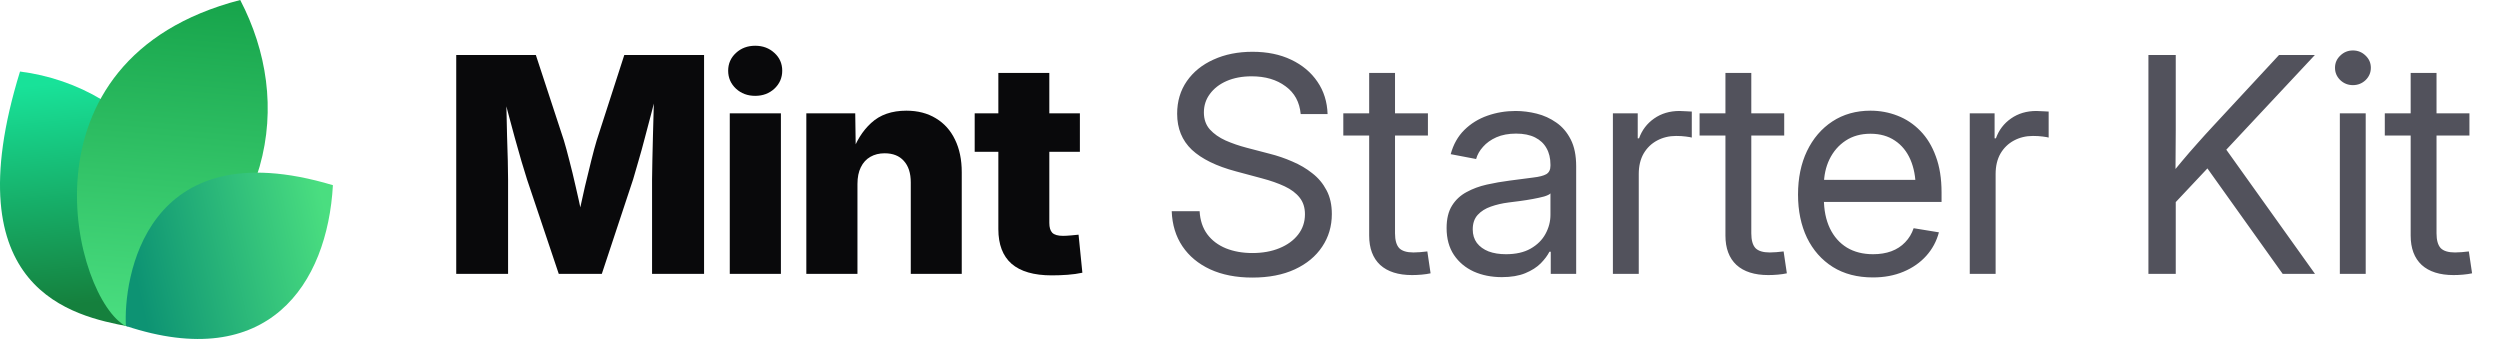
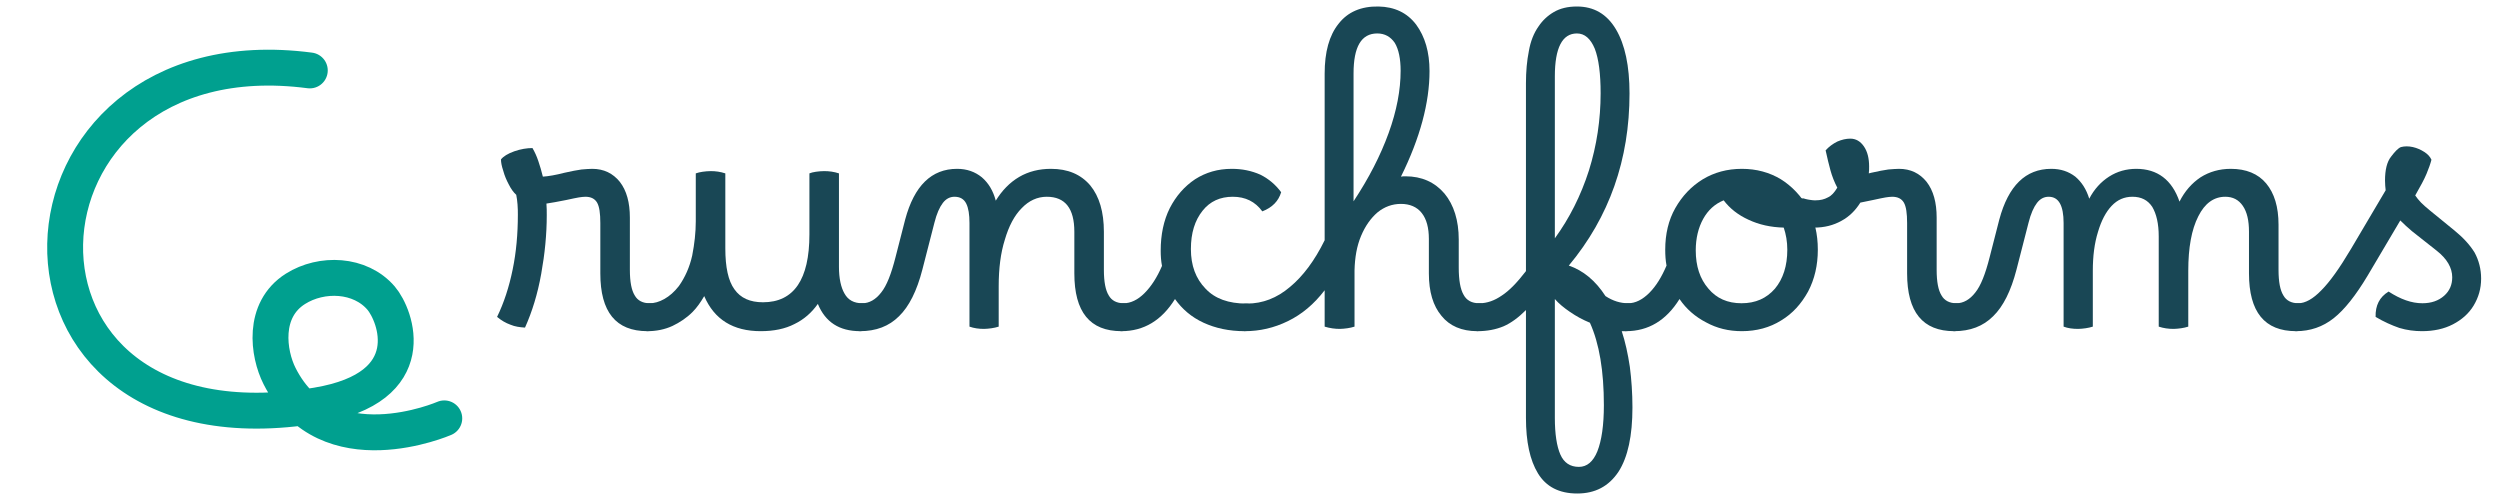
- <svg xmlns="http://www.w3.org/2000/svg" width="177" height="24" viewBox="0 0 177 24" fill="none">
-   <path d="M9.061 23.108C5.268 22.377 -3.391 20.627 1.417 5.064C9.634 6.099 16.973 14.064 9.061 23.108Z" fill="url(#paint0_linear_17557_2020)" />
-   <path d="M8.919 23.094C5.276 21.222 0.784 4.209 17.007 0C20.757 7.193 19.621 16.545 8.919 23.094Z" fill="url(#paint1_linear_17557_2020)" />
-   <path d="M8.914 23.079C8.735 19.882 10.159 9.085 23.57 13.111C23.181 20.123 18.984 26.418 8.914 23.079Z" fill="url(#paint2_linear_17557_2020)" />
-   <path d="M32.301 19.392V3.894H37.938L39.925 9.948C40.036 10.315 40.164 10.787 40.31 11.362C40.462 11.938 40.611 12.552 40.757 13.204C40.91 13.855 41.048 14.483 41.173 15.086C41.305 15.682 41.412 16.192 41.495 16.615H40.695C40.771 16.192 40.871 15.682 40.996 15.086C41.128 14.49 41.267 13.866 41.412 13.214C41.565 12.562 41.714 11.948 41.86 11.373C42.005 10.79 42.133 10.315 42.244 9.948L44.2 3.894H49.848V19.392H46.166V12.704C46.166 12.357 46.173 11.917 46.187 11.383C46.2 10.849 46.214 10.27 46.228 9.646C46.249 9.022 46.266 8.391 46.28 7.753C46.301 7.115 46.311 6.519 46.311 5.964H46.623C46.485 6.561 46.332 7.181 46.166 7.826C45.999 8.471 45.833 9.102 45.666 9.719C45.507 10.336 45.351 10.901 45.198 11.414C45.053 11.928 44.928 12.357 44.824 12.704L42.608 19.392H39.561L37.314 12.704C37.203 12.357 37.072 11.928 36.919 11.414C36.773 10.901 36.614 10.34 36.441 9.729C36.274 9.112 36.104 8.481 35.931 7.836C35.764 7.192 35.608 6.567 35.463 5.964H35.827C35.834 6.512 35.844 7.105 35.858 7.743C35.872 8.374 35.886 9.005 35.9 9.636C35.92 10.26 35.938 10.839 35.952 11.373C35.965 11.907 35.972 12.351 35.972 12.704V19.392H32.301ZM51.668 19.392V8.024H55.288V19.392H51.668ZM53.468 6.786C52.927 6.786 52.473 6.616 52.105 6.276C51.738 5.93 51.554 5.507 51.554 5.007C51.554 4.508 51.738 4.088 52.105 3.749C52.473 3.409 52.927 3.239 53.468 3.239C54.009 3.239 54.463 3.409 54.83 3.749C55.198 4.082 55.382 4.501 55.382 5.007C55.382 5.507 55.198 5.93 54.83 6.276C54.463 6.616 54.009 6.786 53.468 6.786ZM60.708 13.027V19.392H57.088V8.024H60.551L60.593 10.967H60.281C60.593 10.024 61.061 9.268 61.685 8.7C62.309 8.124 63.138 7.836 64.171 7.836C64.975 7.836 65.672 8.017 66.262 8.377C66.851 8.731 67.302 9.234 67.614 9.885C67.933 10.537 68.092 11.307 68.092 12.194V19.392H64.483V12.912C64.483 12.26 64.32 11.754 63.994 11.394C63.675 11.033 63.221 10.853 62.632 10.853C62.25 10.853 61.914 10.936 61.623 11.102C61.332 11.269 61.106 11.515 60.947 11.841C60.787 12.16 60.708 12.555 60.708 13.027ZM76.456 8.024V10.749H69.008V8.024H76.456ZM70.683 5.163H74.292V15.783C74.292 16.102 74.361 16.334 74.5 16.48C74.646 16.625 74.899 16.698 75.259 16.698C75.405 16.698 75.596 16.688 75.831 16.667C76.074 16.646 76.251 16.629 76.362 16.615L76.632 19.309C76.313 19.378 75.963 19.427 75.582 19.455C75.207 19.482 74.836 19.496 74.469 19.496C73.2 19.496 72.25 19.222 71.619 18.674C70.995 18.127 70.683 17.308 70.683 16.22V5.163Z" fill="#09090B" />
-   <path d="M88.667 19.652C87.523 19.652 86.528 19.458 85.682 19.07C84.843 18.681 84.188 18.137 83.716 17.437C83.245 16.736 82.992 15.908 82.957 14.951H84.933C84.968 15.596 85.148 16.14 85.474 16.584C85.8 17.021 86.24 17.354 86.795 17.582C87.35 17.804 87.974 17.915 88.667 17.915C89.388 17.915 90.026 17.801 90.581 17.572C91.143 17.343 91.583 17.024 91.902 16.615C92.228 16.199 92.391 15.717 92.391 15.169C92.391 14.698 92.266 14.306 92.017 13.994C91.767 13.675 91.413 13.408 90.956 13.193C90.498 12.978 89.954 12.787 89.323 12.621L87.502 12.132C86.123 11.765 85.082 11.255 84.382 10.603C83.689 9.944 83.342 9.095 83.342 8.055C83.342 7.174 83.571 6.404 84.028 5.746C84.486 5.087 85.117 4.577 85.921 4.217C86.726 3.849 87.645 3.666 88.678 3.666C89.718 3.666 90.63 3.853 91.413 4.227C92.204 4.602 92.824 5.122 93.275 5.787C93.726 6.446 93.965 7.209 93.993 8.076H92.089C92.013 7.23 91.656 6.574 91.018 6.11C90.387 5.638 89.586 5.403 88.615 5.403C87.95 5.403 87.36 5.513 86.847 5.735C86.341 5.957 85.946 6.262 85.661 6.651C85.377 7.032 85.235 7.469 85.235 7.961C85.235 8.447 85.377 8.849 85.661 9.168C85.946 9.48 86.317 9.74 86.774 9.948C87.232 10.149 87.724 10.319 88.251 10.457L89.884 10.884C90.439 11.023 90.977 11.206 91.496 11.435C92.023 11.657 92.495 11.934 92.911 12.267C93.334 12.593 93.67 12.995 93.92 13.474C94.17 13.945 94.294 14.504 94.294 15.149C94.294 16.015 94.066 16.788 93.608 17.468C93.157 18.148 92.512 18.681 91.673 19.07C90.834 19.458 89.832 19.652 88.667 19.652ZM101.097 8.024V9.594H95.106V8.024H101.097ZM96.937 5.163H98.767V16.521C98.767 17 98.865 17.347 99.059 17.562C99.26 17.77 99.6 17.874 100.078 17.874C100.21 17.874 100.366 17.867 100.546 17.853C100.733 17.832 100.903 17.815 101.056 17.801L101.285 19.351C101.097 19.392 100.886 19.423 100.65 19.444C100.414 19.465 100.189 19.475 99.974 19.475C98.996 19.475 98.244 19.236 97.717 18.758C97.197 18.272 96.937 17.579 96.937 16.677V5.163ZM106.33 19.621C105.595 19.621 104.932 19.489 104.343 19.226C103.754 18.955 103.285 18.564 102.939 18.05C102.592 17.53 102.419 16.896 102.419 16.147C102.419 15.495 102.547 14.965 102.804 14.556C103.06 14.146 103.403 13.828 103.833 13.599C104.263 13.363 104.742 13.186 105.269 13.068C105.796 12.95 106.333 12.857 106.881 12.787C107.574 12.69 108.132 12.617 108.555 12.569C108.978 12.52 109.287 12.441 109.481 12.33C109.675 12.212 109.772 12.014 109.772 11.737V11.654C109.772 11.203 109.679 10.815 109.492 10.489C109.311 10.163 109.041 9.91 108.68 9.729C108.32 9.549 107.872 9.459 107.338 9.459C106.805 9.459 106.34 9.546 105.945 9.719C105.556 9.892 105.241 10.118 104.998 10.395C104.755 10.665 104.593 10.953 104.509 11.258L102.71 10.915C102.897 10.222 103.22 9.65 103.677 9.199C104.135 8.748 104.679 8.412 105.31 8.19C105.941 7.968 106.607 7.857 107.307 7.857C107.8 7.857 108.295 7.92 108.795 8.044C109.301 8.169 109.765 8.381 110.188 8.679C110.611 8.97 110.951 9.369 111.208 9.875C111.464 10.374 111.593 11.005 111.593 11.768V19.392H109.793V17.822H109.7C109.568 18.085 109.363 18.359 109.086 18.643C108.809 18.921 108.444 19.153 107.994 19.34C107.543 19.527 106.988 19.621 106.33 19.621ZM106.621 17.998C107.321 17.998 107.904 17.867 108.368 17.603C108.84 17.333 109.19 16.986 109.419 16.563C109.654 16.133 109.772 15.682 109.772 15.211V13.692C109.703 13.769 109.554 13.841 109.325 13.911C109.096 13.973 108.829 14.032 108.524 14.088C108.226 14.143 107.921 14.192 107.609 14.233C107.304 14.275 107.033 14.309 106.798 14.337C106.354 14.393 105.938 14.49 105.549 14.628C105.168 14.76 104.86 14.954 104.624 15.211C104.388 15.467 104.27 15.811 104.27 16.241C104.27 16.615 104.367 16.934 104.561 17.198C104.762 17.461 105.04 17.662 105.393 17.801C105.747 17.933 106.156 17.998 106.621 17.998ZM114.193 19.392V8.024H115.951V9.792H116.045C116.253 9.209 116.61 8.741 117.116 8.388C117.622 8.034 118.219 7.857 118.905 7.857C119.058 7.857 119.217 7.864 119.384 7.878C119.55 7.885 119.682 7.892 119.779 7.899V9.74C119.716 9.719 119.578 9.695 119.363 9.667C119.155 9.639 118.922 9.625 118.666 9.625C118.174 9.625 117.726 9.733 117.324 9.948C116.922 10.163 116.603 10.471 116.367 10.874C116.138 11.276 116.024 11.758 116.024 12.319V19.392H114.193ZM126.322 8.024V9.594H120.33V8.024H126.322ZM122.161 5.163H123.992V16.521C123.992 17 124.089 17.347 124.283 17.562C124.484 17.77 124.824 17.874 125.302 17.874C125.434 17.874 125.59 17.867 125.77 17.853C125.958 17.832 126.127 17.815 126.28 17.801L126.509 19.351C126.322 19.392 126.11 19.423 125.874 19.444C125.639 19.465 125.413 19.475 125.198 19.475C124.221 19.475 123.468 19.236 122.941 18.758C122.421 18.272 122.161 17.579 122.161 16.677V5.163ZM132.604 19.642C131.502 19.642 130.555 19.396 129.765 18.903C128.974 18.404 128.364 17.714 127.934 16.834C127.511 15.946 127.3 14.927 127.3 13.775C127.3 12.611 127.511 11.584 127.934 10.697C128.364 9.802 128.964 9.102 129.734 8.596C130.51 8.089 131.408 7.836 132.428 7.836C133.1 7.836 133.738 7.954 134.341 8.19C134.952 8.426 135.489 8.783 135.954 9.261C136.425 9.74 136.793 10.343 137.056 11.071C137.327 11.792 137.462 12.645 137.462 13.63V14.296H128.433V12.735H136.463L135.631 13.297C135.631 12.541 135.506 11.876 135.257 11.3C135.007 10.725 134.643 10.277 134.165 9.958C133.686 9.632 133.107 9.469 132.428 9.469C131.748 9.469 131.162 9.632 130.67 9.958C130.177 10.284 129.796 10.725 129.526 11.279C129.262 11.827 129.13 12.441 129.13 13.12V14.046C129.13 14.864 129.273 15.572 129.557 16.168C129.841 16.757 130.243 17.211 130.763 17.53C131.283 17.842 131.901 17.998 132.615 17.998C133.093 17.998 133.523 17.929 133.905 17.79C134.293 17.645 134.619 17.433 134.882 17.156C135.153 16.879 135.354 16.546 135.486 16.157L137.275 16.449C137.108 17.08 136.81 17.634 136.38 18.113C135.95 18.591 135.413 18.966 134.768 19.236C134.123 19.507 133.402 19.642 132.604 19.642ZM139.459 19.392V8.024H141.217V9.792H141.311C141.519 9.209 141.876 8.741 142.382 8.388C142.888 8.034 143.485 7.857 144.171 7.857C144.324 7.857 144.483 7.864 144.649 7.878C144.816 7.885 144.948 7.892 145.045 7.899V9.74C144.982 9.719 144.844 9.695 144.629 9.667C144.421 9.639 144.188 9.625 143.932 9.625C143.439 9.625 142.992 9.733 142.59 9.948C142.188 10.163 141.869 10.471 141.633 10.874C141.404 11.276 141.29 11.758 141.29 12.319V19.392H139.459ZM153.429 14.961V12.715C153.783 12.257 154.136 11.82 154.49 11.404C154.844 10.981 155.204 10.565 155.572 10.156C155.939 9.74 156.314 9.327 156.695 8.918L161.355 3.894H163.893L157.277 10.967H157.184L153.429 14.961ZM152.108 19.392V3.894H154.043V9.241L154.022 12.559L154.043 13.505V19.392H152.108ZM161.615 19.392L155.967 11.477L157.173 9.969L163.903 19.392H161.615ZM165.661 19.392V8.024H167.492V19.392H165.661ZM166.587 6.027C166.24 6.027 165.942 5.909 165.692 5.673C165.443 5.43 165.318 5.139 165.318 4.799C165.318 4.459 165.443 4.172 165.692 3.936C165.942 3.693 166.24 3.572 166.587 3.572C166.934 3.572 167.232 3.693 167.482 3.936C167.731 4.172 167.856 4.459 167.856 4.799C167.856 5.139 167.731 5.43 167.482 5.673C167.232 5.909 166.934 6.027 166.587 6.027ZM174.836 8.024V9.594H168.844V8.024H174.836ZM170.675 5.163H172.506V16.521C172.506 17 172.603 17.347 172.797 17.562C172.998 17.77 173.338 17.874 173.816 17.874C173.948 17.874 174.104 17.867 174.284 17.853C174.472 17.832 174.641 17.815 174.794 17.801L175.023 19.351C174.836 19.392 174.624 19.423 174.388 19.444C174.153 19.465 173.927 19.475 173.712 19.475C172.735 19.475 171.982 19.236 171.455 18.758C170.935 18.272 170.675 17.579 170.675 16.677V5.163Z" fill="#52525C" />
-   <defs>
-     <linearGradient id="paint0_linear_17557_2020" x1="3.776" y1="5.916" x2="5.232" y2="21.559" gradientUnits="userSpaceOnUse">
-       <stop stop-color="#18E299" />
-       <stop offset="1" stop-color="#15803D" />
-     </linearGradient>
-     <linearGradient id="paint1_linear_17557_2020" x1="12.171" y1="-0.718" x2="10.19" y2="22.983" gradientUnits="userSpaceOnUse">
-       <stop stop-color="#16A34A" />
-       <stop offset="1" stop-color="#4ADE80" />
-     </linearGradient>
-     <linearGradient id="paint2_linear_17557_2020" x1="23.133" y1="15.353" x2="9.338" y2="18.52" gradientUnits="userSpaceOnUse">
-       <stop stop-color="#4ADE80" />
-       <stop offset="1" stop-color="#0D9373" />
-     </linearGradient>
-   </defs>
+ <svg xmlns="http://www.w3.org/2000/svg" width="100%" height="100%" viewBox="0 0 3000 600" version="1.1" xml:space="preserve" style="fill-rule:evenodd;clip-rule:evenodd;stroke-linecap:round;stroke-linejoin:round;stroke-miterlimit:1.5;">
+   <g transform="matrix(1,0,0,1,-243.349,-430.678)">
+     <g transform="matrix(389.6,0,0,389.6,825.433,822.627)">
+       <path d="M0.123,0.003C0.107,0.002 0.092,-0 0.078,-0.006C0.064,-0.011 0.05,-0.019 0.037,-0.03C0.058,-0.073 0.074,-0.122 0.085,-0.176C0.096,-0.229 0.101,-0.286 0.101,-0.345C0.101,-0.354 0.101,-0.364 0.1,-0.376C0.099,-0.387 0.098,-0.397 0.096,-0.406C0.088,-0.413 0.08,-0.424 0.073,-0.438C0.066,-0.451 0.06,-0.465 0.056,-0.48C0.051,-0.495 0.049,-0.506 0.049,-0.515C0.056,-0.524 0.07,-0.533 0.09,-0.54C0.11,-0.547 0.129,-0.55 0.146,-0.55C0.153,-0.538 0.159,-0.525 0.164,-0.51C0.169,-0.495 0.174,-0.479 0.178,-0.462C0.195,-0.463 0.218,-0.467 0.245,-0.474C0.266,-0.479 0.284,-0.482 0.297,-0.484C0.31,-0.485 0.321,-0.486 0.33,-0.486C0.366,-0.486 0.394,-0.472 0.415,-0.446C0.436,-0.419 0.446,-0.382 0.446,-0.336L0.446,-0.175C0.446,-0.138 0.451,-0.112 0.461,-0.096C0.47,-0.08 0.486,-0.072 0.507,-0.072C0.516,-0.072 0.524,-0.068 0.529,-0.06C0.534,-0.052 0.536,-0.041 0.536,-0.028C0.536,-0.017 0.533,-0.008 0.528,0.001C0.522,0.01 0.513,0.014 0.5,0.014C0.403,0.014 0.355,-0.045 0.355,-0.164L0.355,-0.319C0.355,-0.349 0.352,-0.37 0.345,-0.382C0.338,-0.394 0.326,-0.4 0.309,-0.4C0.303,-0.4 0.296,-0.399 0.289,-0.398C0.282,-0.397 0.269,-0.394 0.25,-0.39C0.224,-0.385 0.204,-0.381 0.189,-0.379C0.19,-0.367 0.19,-0.355 0.19,-0.343C0.19,-0.284 0.184,-0.224 0.173,-0.163C0.162,-0.101 0.145,-0.046 0.123,0.003Z" style="fill:rgb(25,71,85);fill-rule:nonzero;" />
+     </g>
+     <g transform="matrix(389.6,0,0,389.6,1023.35,822.627)">
+       <path d="M-0.001,-0.072C0.013,-0.072 0.028,-0.076 0.044,-0.085C0.06,-0.094 0.075,-0.107 0.089,-0.125C0.108,-0.152 0.122,-0.183 0.13,-0.219C0.137,-0.255 0.141,-0.29 0.141,-0.324L0.141,-0.472C0.147,-0.474 0.154,-0.476 0.162,-0.477C0.17,-0.478 0.178,-0.479 0.187,-0.479C0.202,-0.479 0.217,-0.477 0.232,-0.472L0.232,-0.241C0.232,-0.183 0.241,-0.141 0.26,-0.115C0.279,-0.088 0.308,-0.075 0.348,-0.075C0.443,-0.075 0.491,-0.145 0.491,-0.284L0.491,-0.472C0.496,-0.474 0.503,-0.476 0.511,-0.477C0.519,-0.478 0.527,-0.479 0.536,-0.479C0.552,-0.479 0.567,-0.477 0.582,-0.472L0.582,-0.184C0.582,-0.149 0.588,-0.121 0.599,-0.102C0.61,-0.082 0.628,-0.072 0.654,-0.072C0.665,-0.072 0.673,-0.067 0.677,-0.058C0.681,-0.049 0.683,-0.039 0.683,-0.028C0.683,-0.017 0.68,-0.008 0.675,0.001C0.669,0.01 0.66,0.014 0.647,0.014C0.583,0.014 0.54,-0.014 0.517,-0.07C0.498,-0.043 0.474,-0.022 0.445,-0.008C0.416,0.007 0.381,0.014 0.341,0.014C0.256,0.014 0.198,-0.022 0.167,-0.094C0.156,-0.075 0.144,-0.058 0.131,-0.045C0.113,-0.027 0.092,-0.013 0.069,-0.002C0.045,0.009 0.019,0.014 -0.008,0.014C-0.017,0.014 -0.024,0.01 -0.03,0.001C-0.034,-0.009 -0.037,-0.018 -0.037,-0.029C-0.037,-0.04 -0.034,-0.05 -0.029,-0.059C-0.023,-0.068 -0.014,-0.072 -0.001,-0.072Z" style="fill:rgb(25,71,85);fill-rule:nonzero;" />
+     </g>
+     <g transform="matrix(389.6,0,0,389.6,1278.54,822.627)">
+       <path d="M-0.008,0.014C-0.017,0.014 -0.024,0.01 -0.029,0.002C-0.034,-0.006 -0.037,-0.016 -0.037,-0.029C-0.037,-0.058 -0.025,-0.072 -0.001,-0.072C0.02,-0.072 0.04,-0.083 0.057,-0.105C0.074,-0.126 0.088,-0.162 0.101,-0.213L0.131,-0.33C0.159,-0.434 0.212,-0.486 0.291,-0.486C0.321,-0.486 0.346,-0.477 0.367,-0.46C0.388,-0.442 0.402,-0.418 0.41,-0.388C0.429,-0.419 0.453,-0.444 0.482,-0.461C0.511,-0.478 0.544,-0.486 0.58,-0.486C0.632,-0.486 0.672,-0.469 0.701,-0.435C0.729,-0.401 0.743,-0.353 0.743,-0.292L0.743,-0.175C0.743,-0.138 0.748,-0.112 0.758,-0.096C0.767,-0.08 0.783,-0.072 0.804,-0.072C0.813,-0.072 0.821,-0.068 0.826,-0.06C0.83,-0.052 0.833,-0.041 0.833,-0.028C0.833,-0.017 0.83,-0.008 0.825,0.001C0.819,0.01 0.81,0.014 0.797,0.014C0.7,0.014 0.652,-0.045 0.652,-0.164L0.652,-0.292C0.652,-0.364 0.624,-0.4 0.567,-0.4C0.538,-0.4 0.512,-0.388 0.49,-0.365C0.467,-0.342 0.45,-0.309 0.438,-0.268C0.425,-0.227 0.419,-0.179 0.419,-0.124L0.419,-0C0.412,0.002 0.405,0.004 0.397,0.005C0.389,0.006 0.381,0.007 0.374,0.007C0.358,0.007 0.343,0.005 0.329,-0L0.329,-0.319C0.329,-0.345 0.326,-0.365 0.319,-0.379C0.312,-0.393 0.3,-0.4 0.283,-0.4C0.269,-0.4 0.257,-0.394 0.247,-0.381C0.237,-0.368 0.228,-0.348 0.221,-0.32L0.184,-0.176C0.167,-0.11 0.143,-0.062 0.112,-0.032C0.081,-0.001 0.041,0.014 -0.008,0.014Z" style="fill:rgb(25,71,85);fill-rule:nonzero;" />
+     </g>
+     <g transform="matrix(389.6,0,0,389.6,1592.17,822.627)">
+       <path d="M-0.001,-0.072C0.02,-0.072 0.042,-0.082 0.063,-0.103C0.084,-0.124 0.102,-0.152 0.117,-0.187C0.114,-0.202 0.113,-0.218 0.113,-0.234C0.113,-0.283 0.122,-0.327 0.141,-0.365C0.16,-0.402 0.186,-0.432 0.219,-0.454C0.252,-0.475 0.289,-0.486 0.332,-0.486C0.364,-0.486 0.393,-0.48 0.42,-0.468C0.446,-0.455 0.467,-0.437 0.484,-0.414C0.476,-0.387 0.457,-0.367 0.426,-0.355C0.404,-0.385 0.374,-0.4 0.335,-0.4C0.296,-0.4 0.265,-0.386 0.242,-0.357C0.218,-0.327 0.206,-0.288 0.206,-0.239C0.206,-0.188 0.221,-0.148 0.251,-0.117C0.28,-0.086 0.322,-0.071 0.377,-0.071C0.386,-0.071 0.393,-0.067 0.399,-0.059C0.404,-0.05 0.407,-0.04 0.407,-0.027C0.407,-0.014 0.404,-0.004 0.398,0.003C0.391,0.01 0.382,0.014 0.371,0.014C0.324,0.014 0.282,0.005 0.245,-0.012C0.208,-0.029 0.179,-0.054 0.157,-0.085C0.116,-0.019 0.061,0.014 -0.008,0.014C-0.017,0.014 -0.024,0.01 -0.029,0.002C-0.034,-0.006 -0.037,-0.016 -0.037,-0.029C-0.037,-0.058 -0.025,-0.072 -0.001,-0.072Z" style="fill:rgb(25,71,85);fill-rule:nonzero;" />
+     </g>
+     <g transform="matrix(389.6,0,0,389.6,1778.39,822.627)">
+       <path d="M-0.106,0.014C-0.115,0.014 -0.122,0.01 -0.128,0.002C-0.133,-0.006 -0.136,-0.016 -0.136,-0.029C-0.136,-0.057 -0.124,-0.071 -0.099,-0.071C-0.051,-0.071 -0.007,-0.088 0.033,-0.122C0.073,-0.155 0.109,-0.203 0.14,-0.266L0.14,-0.779C0.14,-0.846 0.154,-0.897 0.183,-0.933C0.211,-0.969 0.252,-0.987 0.306,-0.986C0.355,-0.985 0.394,-0.967 0.422,-0.93C0.449,-0.893 0.463,-0.846 0.463,-0.787C0.463,-0.69 0.434,-0.581 0.375,-0.462C0.38,-0.463 0.384,-0.463 0.389,-0.463C0.439,-0.463 0.479,-0.445 0.509,-0.41C0.538,-0.375 0.553,-0.327 0.553,-0.268L0.553,-0.182C0.553,-0.143 0.558,-0.115 0.568,-0.098C0.577,-0.081 0.593,-0.072 0.616,-0.072C0.627,-0.072 0.634,-0.068 0.639,-0.06C0.644,-0.051 0.646,-0.041 0.646,-0.028C0.646,-0.015 0.643,-0.005 0.637,0.003C0.63,0.01 0.621,0.014 0.61,0.014C0.562,0.014 0.525,-0.002 0.5,-0.033C0.474,-0.064 0.461,-0.107 0.461,-0.164L0.461,-0.27C0.461,-0.304 0.454,-0.331 0.439,-0.35C0.424,-0.369 0.402,-0.378 0.375,-0.378C0.348,-0.378 0.324,-0.369 0.303,-0.352C0.282,-0.334 0.265,-0.31 0.252,-0.279C0.239,-0.248 0.233,-0.213 0.232,-0.173L0.232,-0C0.225,0.002 0.218,0.004 0.21,0.005C0.202,0.006 0.194,0.007 0.187,0.007C0.172,0.007 0.156,0.005 0.14,-0L0.14,-0.112C0.107,-0.069 0.07,-0.038 0.027,-0.017C-0.016,0.004 -0.06,0.014 -0.106,0.014ZM0.229,-0.78L0.229,-0.386C0.276,-0.457 0.312,-0.527 0.337,-0.596C0.362,-0.665 0.374,-0.729 0.374,-0.788C0.374,-0.825 0.368,-0.854 0.356,-0.874C0.343,-0.893 0.325,-0.903 0.302,-0.903C0.253,-0.903 0.229,-0.862 0.229,-0.78Z" style="fill:rgb(25,71,85);fill-rule:nonzero;" />
+     </g>
+     <g transform="matrix(389.6,0,0,389.6,2019.17,822.627)">
+       <path d="M0.3,0.514C0.244,0.514 0.204,0.493 0.179,0.452C0.154,0.411 0.142,0.354 0.142,0.281L0.142,-0.051C0.119,-0.028 0.096,-0.011 0.073,-0.001C0.049,0.009 0.022,0.014 -0.007,0.014C-0.016,0.014 -0.023,0.01 -0.028,0.002C-0.033,-0.006 -0.036,-0.016 -0.036,-0.029C-0.036,-0.042 -0.033,-0.053 -0.027,-0.061C-0.02,-0.068 -0.012,-0.072 -0.001,-0.072C0.022,-0.072 0.045,-0.08 0.068,-0.096C0.091,-0.111 0.115,-0.136 0.142,-0.171L0.142,-0.75C0.142,-0.786 0.145,-0.819 0.151,-0.849C0.156,-0.878 0.166,-0.904 0.181,-0.925C0.193,-0.943 0.209,-0.958 0.228,-0.969C0.247,-0.98 0.27,-0.986 0.299,-0.986C0.351,-0.986 0.391,-0.963 0.419,-0.916C0.447,-0.869 0.461,-0.803 0.461,-0.718C0.461,-0.515 0.399,-0.338 0.274,-0.188C0.318,-0.173 0.356,-0.142 0.387,-0.094C0.41,-0.079 0.433,-0.072 0.457,-0.072C0.466,-0.072 0.473,-0.068 0.478,-0.06C0.483,-0.052 0.486,-0.041 0.486,-0.028C0.486,-0.015 0.483,-0.005 0.477,0.003C0.47,0.01 0.461,0.014 0.45,0.014L0.437,0.014C0.448,0.047 0.456,0.084 0.462,0.124C0.467,0.163 0.47,0.205 0.47,0.249C0.47,0.336 0.456,0.402 0.427,0.447C0.397,0.492 0.355,0.514 0.3,0.514ZM0.231,-0.771L0.231,-0.272C0.276,-0.334 0.311,-0.403 0.336,-0.481C0.36,-0.558 0.372,-0.637 0.372,-0.719C0.372,-0.779 0.366,-0.825 0.354,-0.856C0.341,-0.887 0.323,-0.903 0.299,-0.903C0.254,-0.903 0.231,-0.859 0.231,-0.771ZM0.231,0.281C0.231,0.331 0.237,0.369 0.248,0.394C0.259,0.419 0.278,0.432 0.305,0.432C0.33,0.432 0.349,0.416 0.362,0.384C0.375,0.351 0.382,0.304 0.382,0.242C0.382,0.137 0.368,0.052 0.339,-0.012C0.317,-0.021 0.297,-0.032 0.278,-0.045C0.259,-0.058 0.243,-0.071 0.231,-0.085L0.231,0.281Z" style="fill:rgb(25,71,85);fill-rule:nonzero;" />
+     </g>
+     <g transform="matrix(389.6,0,0,389.6,2197.6,822.627)">
+       <path d="M-0.001,-0.072C0.021,-0.072 0.043,-0.083 0.064,-0.104C0.085,-0.125 0.102,-0.153 0.117,-0.188C0.114,-0.204 0.113,-0.22 0.113,-0.237C0.113,-0.285 0.123,-0.328 0.144,-0.365C0.165,-0.402 0.193,-0.432 0.229,-0.454C0.264,-0.475 0.304,-0.486 0.349,-0.486C0.394,-0.486 0.434,-0.475 0.469,-0.454C0.504,-0.432 0.532,-0.402 0.553,-0.365C0.573,-0.328 0.583,-0.285 0.583,-0.237C0.583,-0.189 0.573,-0.146 0.553,-0.108C0.532,-0.07 0.505,-0.04 0.47,-0.019C0.435,0.003 0.394,0.014 0.349,0.014C0.308,0.014 0.272,0.005 0.239,-0.013C0.206,-0.03 0.178,-0.054 0.157,-0.085C0.116,-0.019 0.061,0.014 -0.008,0.014C-0.017,0.014 -0.024,0.01 -0.029,0.002C-0.034,-0.006 -0.037,-0.016 -0.037,-0.029C-0.037,-0.058 -0.025,-0.072 -0.001,-0.072ZM0.348,-0.072C0.391,-0.072 0.425,-0.087 0.451,-0.117C0.476,-0.147 0.489,-0.187 0.489,-0.237C0.489,-0.262 0.485,-0.284 0.478,-0.305C0.438,-0.306 0.402,-0.314 0.37,-0.329C0.337,-0.344 0.312,-0.364 0.293,-0.389C0.266,-0.378 0.245,-0.359 0.23,-0.332C0.215,-0.305 0.207,-0.272 0.207,-0.235C0.207,-0.186 0.22,-0.147 0.246,-0.117C0.271,-0.087 0.305,-0.072 0.348,-0.072Z" style="fill:rgb(25,71,85);fill-rule:nonzero;" />
+     </g>
+     <g transform="matrix(389.6,0,0,389.6,2443.44,822.627)">
+       <path d="M-0.103,-0.313C-0.114,-0.316 -0.122,-0.321 -0.127,-0.326C-0.132,-0.331 -0.134,-0.338 -0.134,-0.347C-0.134,-0.36 -0.131,-0.372 -0.124,-0.381C-0.117,-0.39 -0.109,-0.395 -0.1,-0.395C-0.097,-0.395 -0.095,-0.395 -0.092,-0.395C-0.089,-0.394 -0.086,-0.393 -0.081,-0.392C-0.078,-0.391 -0.074,-0.391 -0.069,-0.39C-0.064,-0.389 -0.06,-0.389 -0.055,-0.389C-0.04,-0.389 -0.028,-0.392 -0.017,-0.398C-0.006,-0.403 0.003,-0.413 0.012,-0.428C0.003,-0.445 -0.004,-0.463 -0.009,-0.481C-0.014,-0.499 -0.019,-0.52 -0.024,-0.543C-0.014,-0.554 -0.002,-0.563 0.012,-0.57C0.026,-0.576 0.039,-0.579 0.052,-0.579C0.069,-0.579 0.083,-0.571 0.094,-0.555C0.105,-0.539 0.11,-0.518 0.11,-0.493C0.11,-0.486 0.11,-0.479 0.109,-0.472C0.112,-0.473 0.114,-0.473 0.117,-0.474C0.138,-0.479 0.156,-0.482 0.169,-0.484C0.182,-0.485 0.193,-0.486 0.202,-0.486C0.238,-0.486 0.266,-0.472 0.287,-0.446C0.308,-0.419 0.318,-0.382 0.318,-0.336L0.318,-0.175C0.318,-0.138 0.323,-0.112 0.333,-0.096C0.342,-0.08 0.358,-0.072 0.379,-0.072C0.388,-0.072 0.396,-0.068 0.401,-0.06C0.406,-0.052 0.408,-0.041 0.408,-0.028C0.408,-0.017 0.405,-0.008 0.4,0.001C0.394,0.01 0.385,0.014 0.372,0.014C0.275,0.014 0.227,-0.045 0.227,-0.164L0.227,-0.319C0.227,-0.349 0.224,-0.37 0.217,-0.382C0.21,-0.394 0.198,-0.4 0.181,-0.4C0.175,-0.4 0.168,-0.399 0.161,-0.398C0.154,-0.397 0.141,-0.394 0.122,-0.39C0.107,-0.387 0.094,-0.384 0.083,-0.382C0.068,-0.358 0.049,-0.339 0.025,-0.326C0,-0.312 -0.028,-0.305 -0.059,-0.305C-0.074,-0.305 -0.088,-0.308 -0.103,-0.313Z" style="fill:rgb(25,71,85);fill-rule:nonzero;" />
+     </g>
+     <g transform="matrix(389.6,0,0,389.6,2591.49,822.627)">
+       <path d="M-0.008,0.014C-0.017,0.014 -0.024,0.01 -0.029,0.002C-0.034,-0.006 -0.037,-0.016 -0.037,-0.029C-0.037,-0.058 -0.025,-0.072 -0.001,-0.072C0.02,-0.072 0.04,-0.083 0.057,-0.105C0.074,-0.126 0.088,-0.162 0.101,-0.213L0.131,-0.33C0.159,-0.434 0.212,-0.486 0.291,-0.486C0.32,-0.486 0.344,-0.478 0.365,-0.462C0.385,-0.445 0.399,-0.423 0.408,-0.394C0.423,-0.423 0.444,-0.446 0.469,-0.462C0.494,-0.478 0.522,-0.486 0.553,-0.486C0.618,-0.486 0.663,-0.452 0.686,-0.385C0.702,-0.417 0.724,-0.442 0.751,-0.46C0.778,-0.477 0.809,-0.486 0.844,-0.486C0.891,-0.486 0.928,-0.471 0.953,-0.441C0.978,-0.411 0.991,-0.369 0.991,-0.314L0.991,-0.175C0.991,-0.138 0.996,-0.112 1.006,-0.096C1.015,-0.08 1.031,-0.072 1.052,-0.072C1.061,-0.072 1.069,-0.068 1.074,-0.06C1.079,-0.052 1.081,-0.041 1.081,-0.028C1.081,-0.017 1.078,-0.008 1.073,0.001C1.067,0.01 1.058,0.014 1.045,0.014C0.948,0.014 0.9,-0.045 0.9,-0.164L0.9,-0.292C0.9,-0.327 0.894,-0.353 0.881,-0.372C0.868,-0.391 0.85,-0.4 0.827,-0.4C0.792,-0.4 0.764,-0.38 0.744,-0.34C0.723,-0.299 0.713,-0.243 0.713,-0.172L0.713,-0C0.706,0.002 0.699,0.004 0.691,0.005C0.683,0.006 0.675,0.007 0.668,0.007C0.652,0.007 0.637,0.005 0.622,-0L0.622,-0.278C0.622,-0.317 0.615,-0.347 0.602,-0.369C0.588,-0.39 0.568,-0.4 0.541,-0.4C0.516,-0.4 0.495,-0.391 0.477,-0.372C0.459,-0.353 0.445,-0.326 0.435,-0.292C0.424,-0.257 0.419,-0.217 0.419,-0.172L0.419,-0C0.412,0.002 0.405,0.004 0.397,0.005C0.389,0.006 0.381,0.007 0.374,0.007C0.357,0.007 0.342,0.005 0.329,-0L0.329,-0.319C0.329,-0.373 0.314,-0.4 0.283,-0.4C0.269,-0.4 0.257,-0.394 0.247,-0.381C0.237,-0.368 0.228,-0.348 0.221,-0.32L0.184,-0.176C0.167,-0.11 0.143,-0.062 0.112,-0.032C0.081,-0.001 0.041,0.014 -0.008,0.014Z" style="fill:rgb(25,71,85);fill-rule:nonzero;" />
+     </g>
+     <g transform="matrix(389.6,0,0,389.6,3001.74,822.627)">
+       <path d="M-0.008,0.014C-0.017,0.014 -0.024,0.01 -0.029,0.002C-0.034,-0.006 -0.037,-0.016 -0.037,-0.029C-0.037,-0.058 -0.025,-0.072 -0.001,-0.072C0.02,-0.072 0.044,-0.085 0.07,-0.112C0.096,-0.138 0.126,-0.18 0.161,-0.239L0.268,-0.42C0.267,-0.429 0.266,-0.439 0.266,-0.45C0.266,-0.483 0.272,-0.508 0.285,-0.524C0.297,-0.54 0.307,-0.55 0.315,-0.553C0.326,-0.556 0.339,-0.556 0.352,-0.553C0.365,-0.55 0.376,-0.545 0.387,-0.538C0.398,-0.531 0.405,-0.523 0.409,-0.514C0.406,-0.502 0.401,-0.488 0.394,-0.471C0.387,-0.454 0.375,-0.432 0.359,-0.404C0.364,-0.397 0.37,-0.389 0.377,-0.382C0.384,-0.375 0.393,-0.367 0.404,-0.358L0.48,-0.296C0.507,-0.274 0.528,-0.251 0.542,-0.228C0.555,-0.204 0.562,-0.177 0.562,-0.148C0.562,-0.117 0.554,-0.09 0.539,-0.065C0.524,-0.04 0.502,-0.021 0.475,-0.007C0.448,0.007 0.416,0.014 0.38,0.014C0.357,0.014 0.333,0.011 0.31,0.004C0.287,-0.004 0.262,-0.015 0.237,-0.03C0.236,-0.065 0.249,-0.091 0.277,-0.108C0.314,-0.084 0.348,-0.072 0.381,-0.072C0.409,-0.072 0.431,-0.08 0.448,-0.095C0.465,-0.11 0.473,-0.129 0.473,-0.152C0.473,-0.181 0.457,-0.209 0.425,-0.234L0.349,-0.294C0.336,-0.305 0.324,-0.316 0.313,-0.327L0.213,-0.158C0.176,-0.096 0.141,-0.052 0.108,-0.026C0.074,0.001 0.035,0.014 -0.008,0.014Z" style="fill:rgb(25,71,85);fill-rule:nonzero;" />
+     </g>
+   </g>
+   <g transform="matrix(0.331241,0,0,0.331241,-85.4355,-59.7935)">
+     <path d="M1380.27,435.673C235.436,285.847 152.908,1858.09 1406.38,1649.09C1794.31,1584.41 1691.41,1322.14 1638.51,1260.48C1562.83,1172.26 1423.1,1167.06 1328.37,1226.8C1207.1,1303.28 1229.35,1461.26 1270.78,1543.09C1442.13,1881.52 1867.46,1696.14 1867.46,1696.14" style="fill:none;stroke:rgb(0,160,143);stroke-width:130px;" />
+   </g>
</svg>
